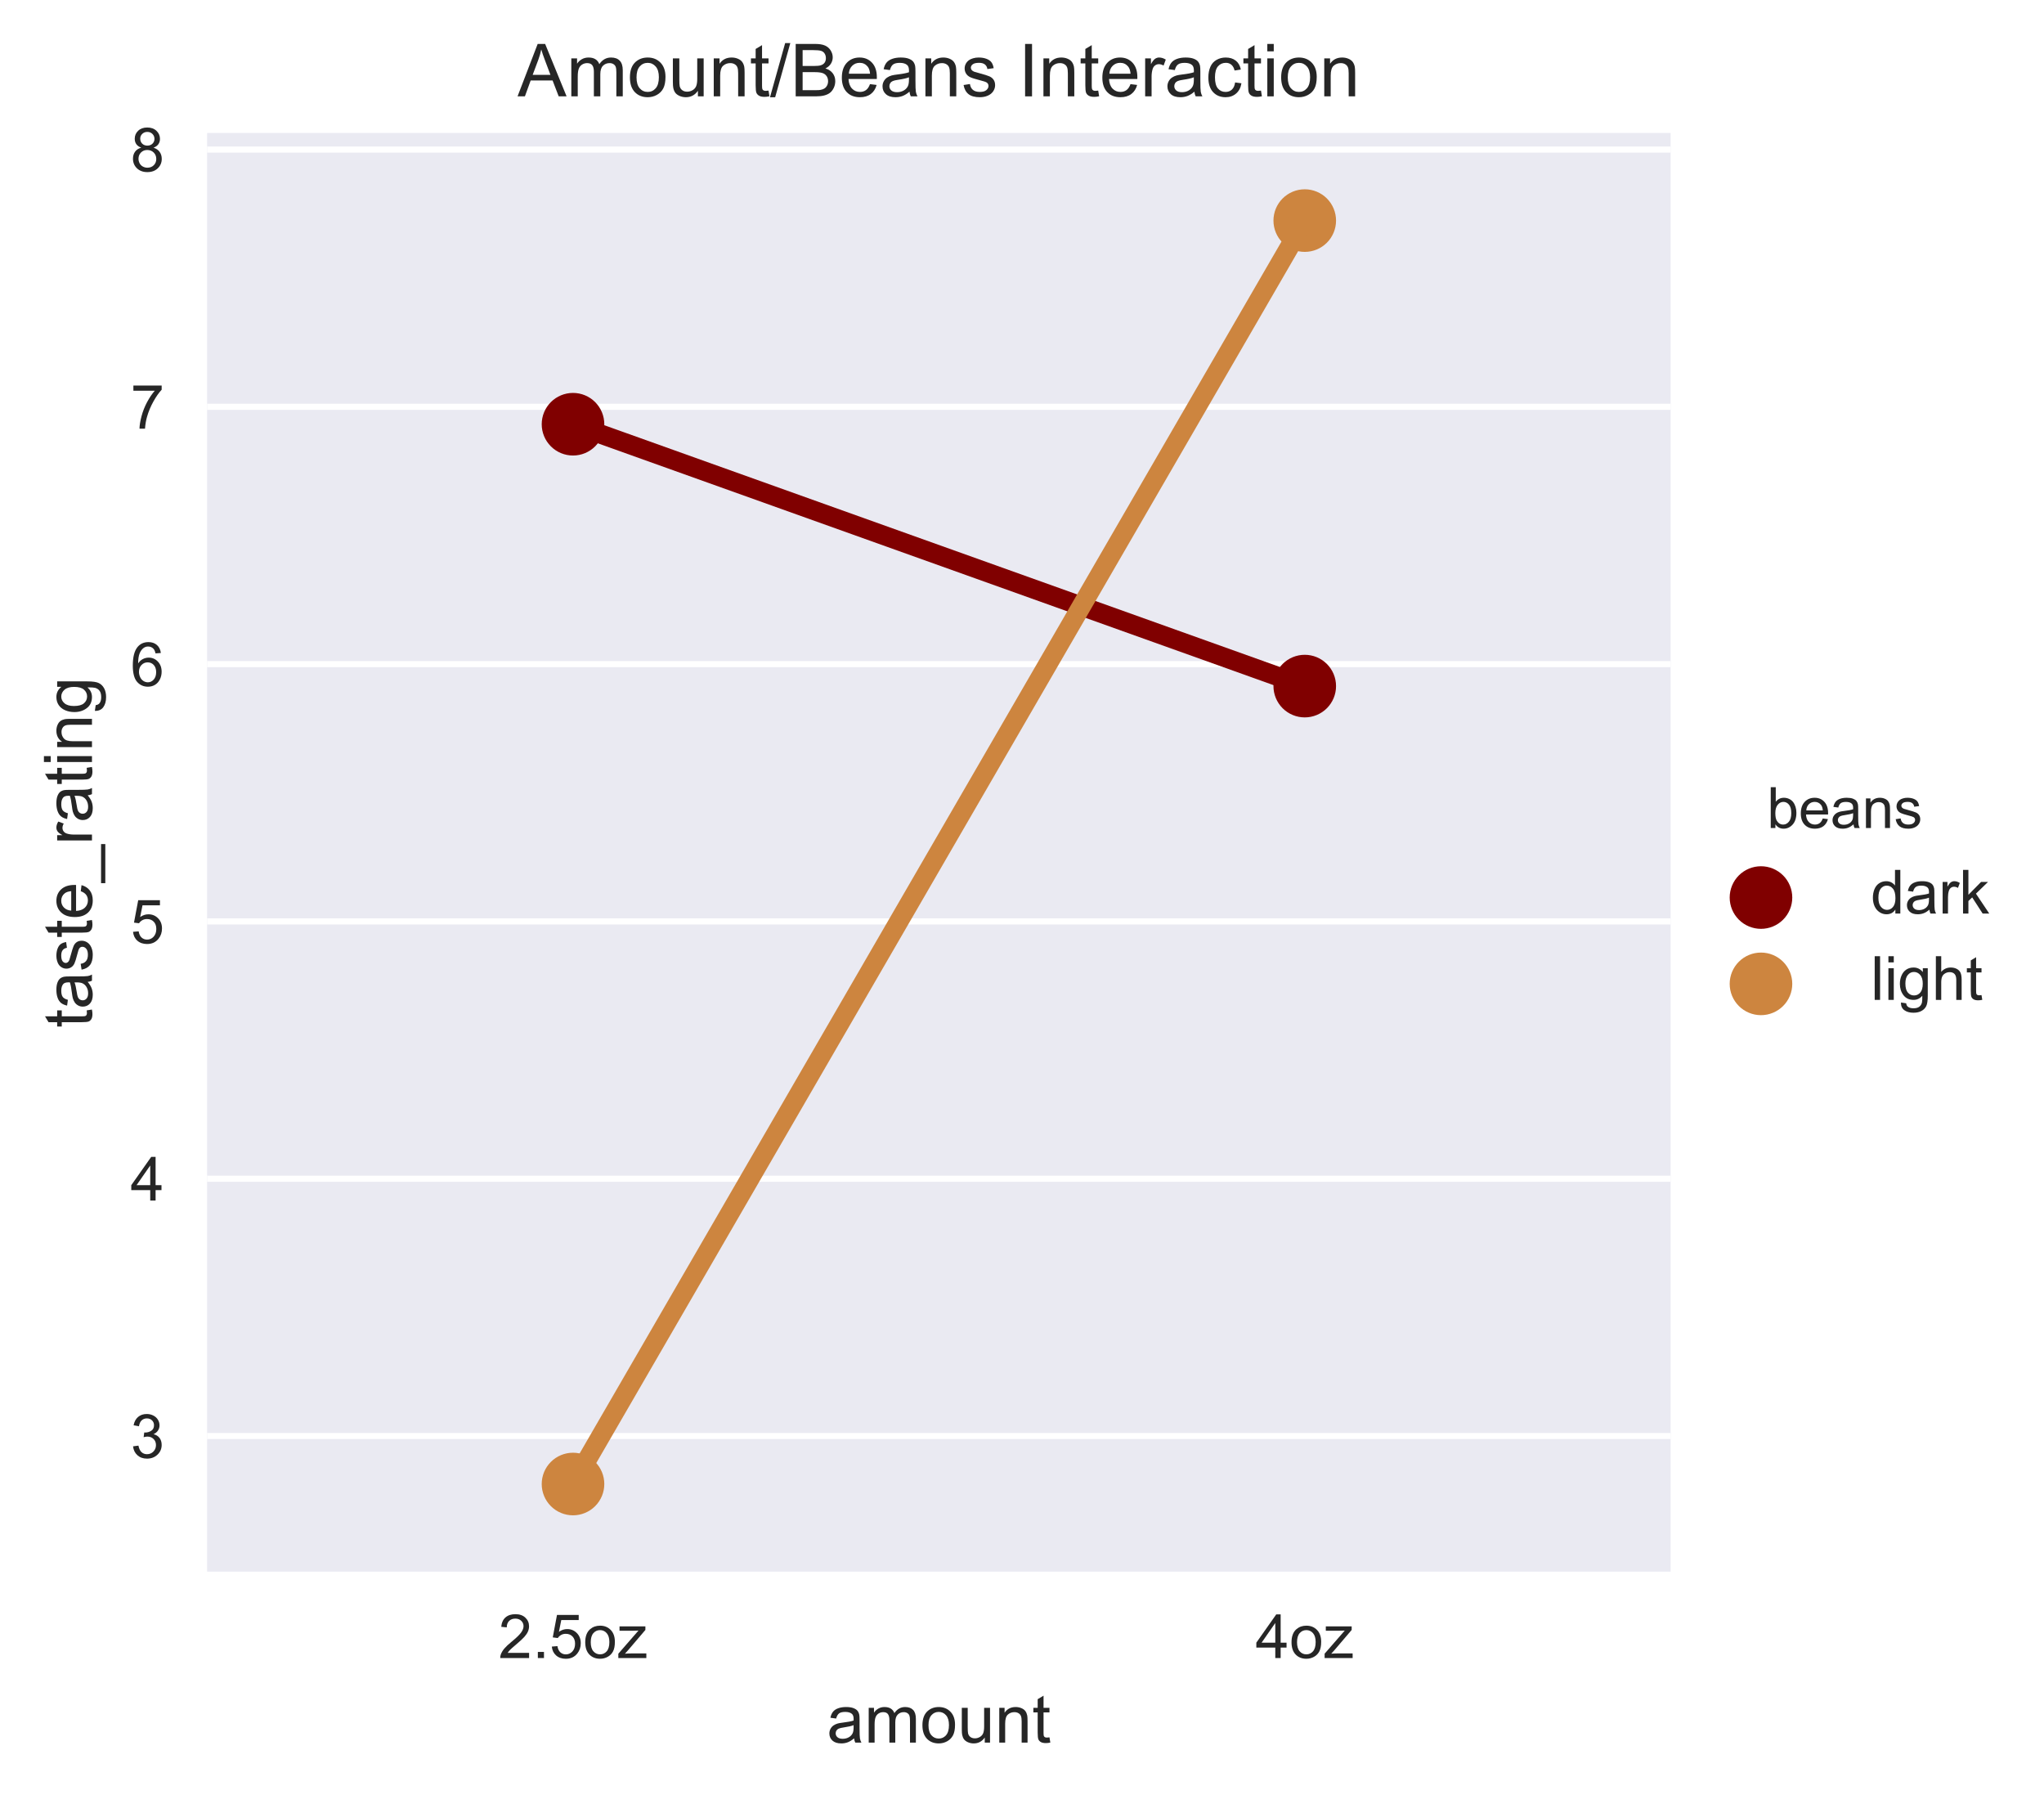
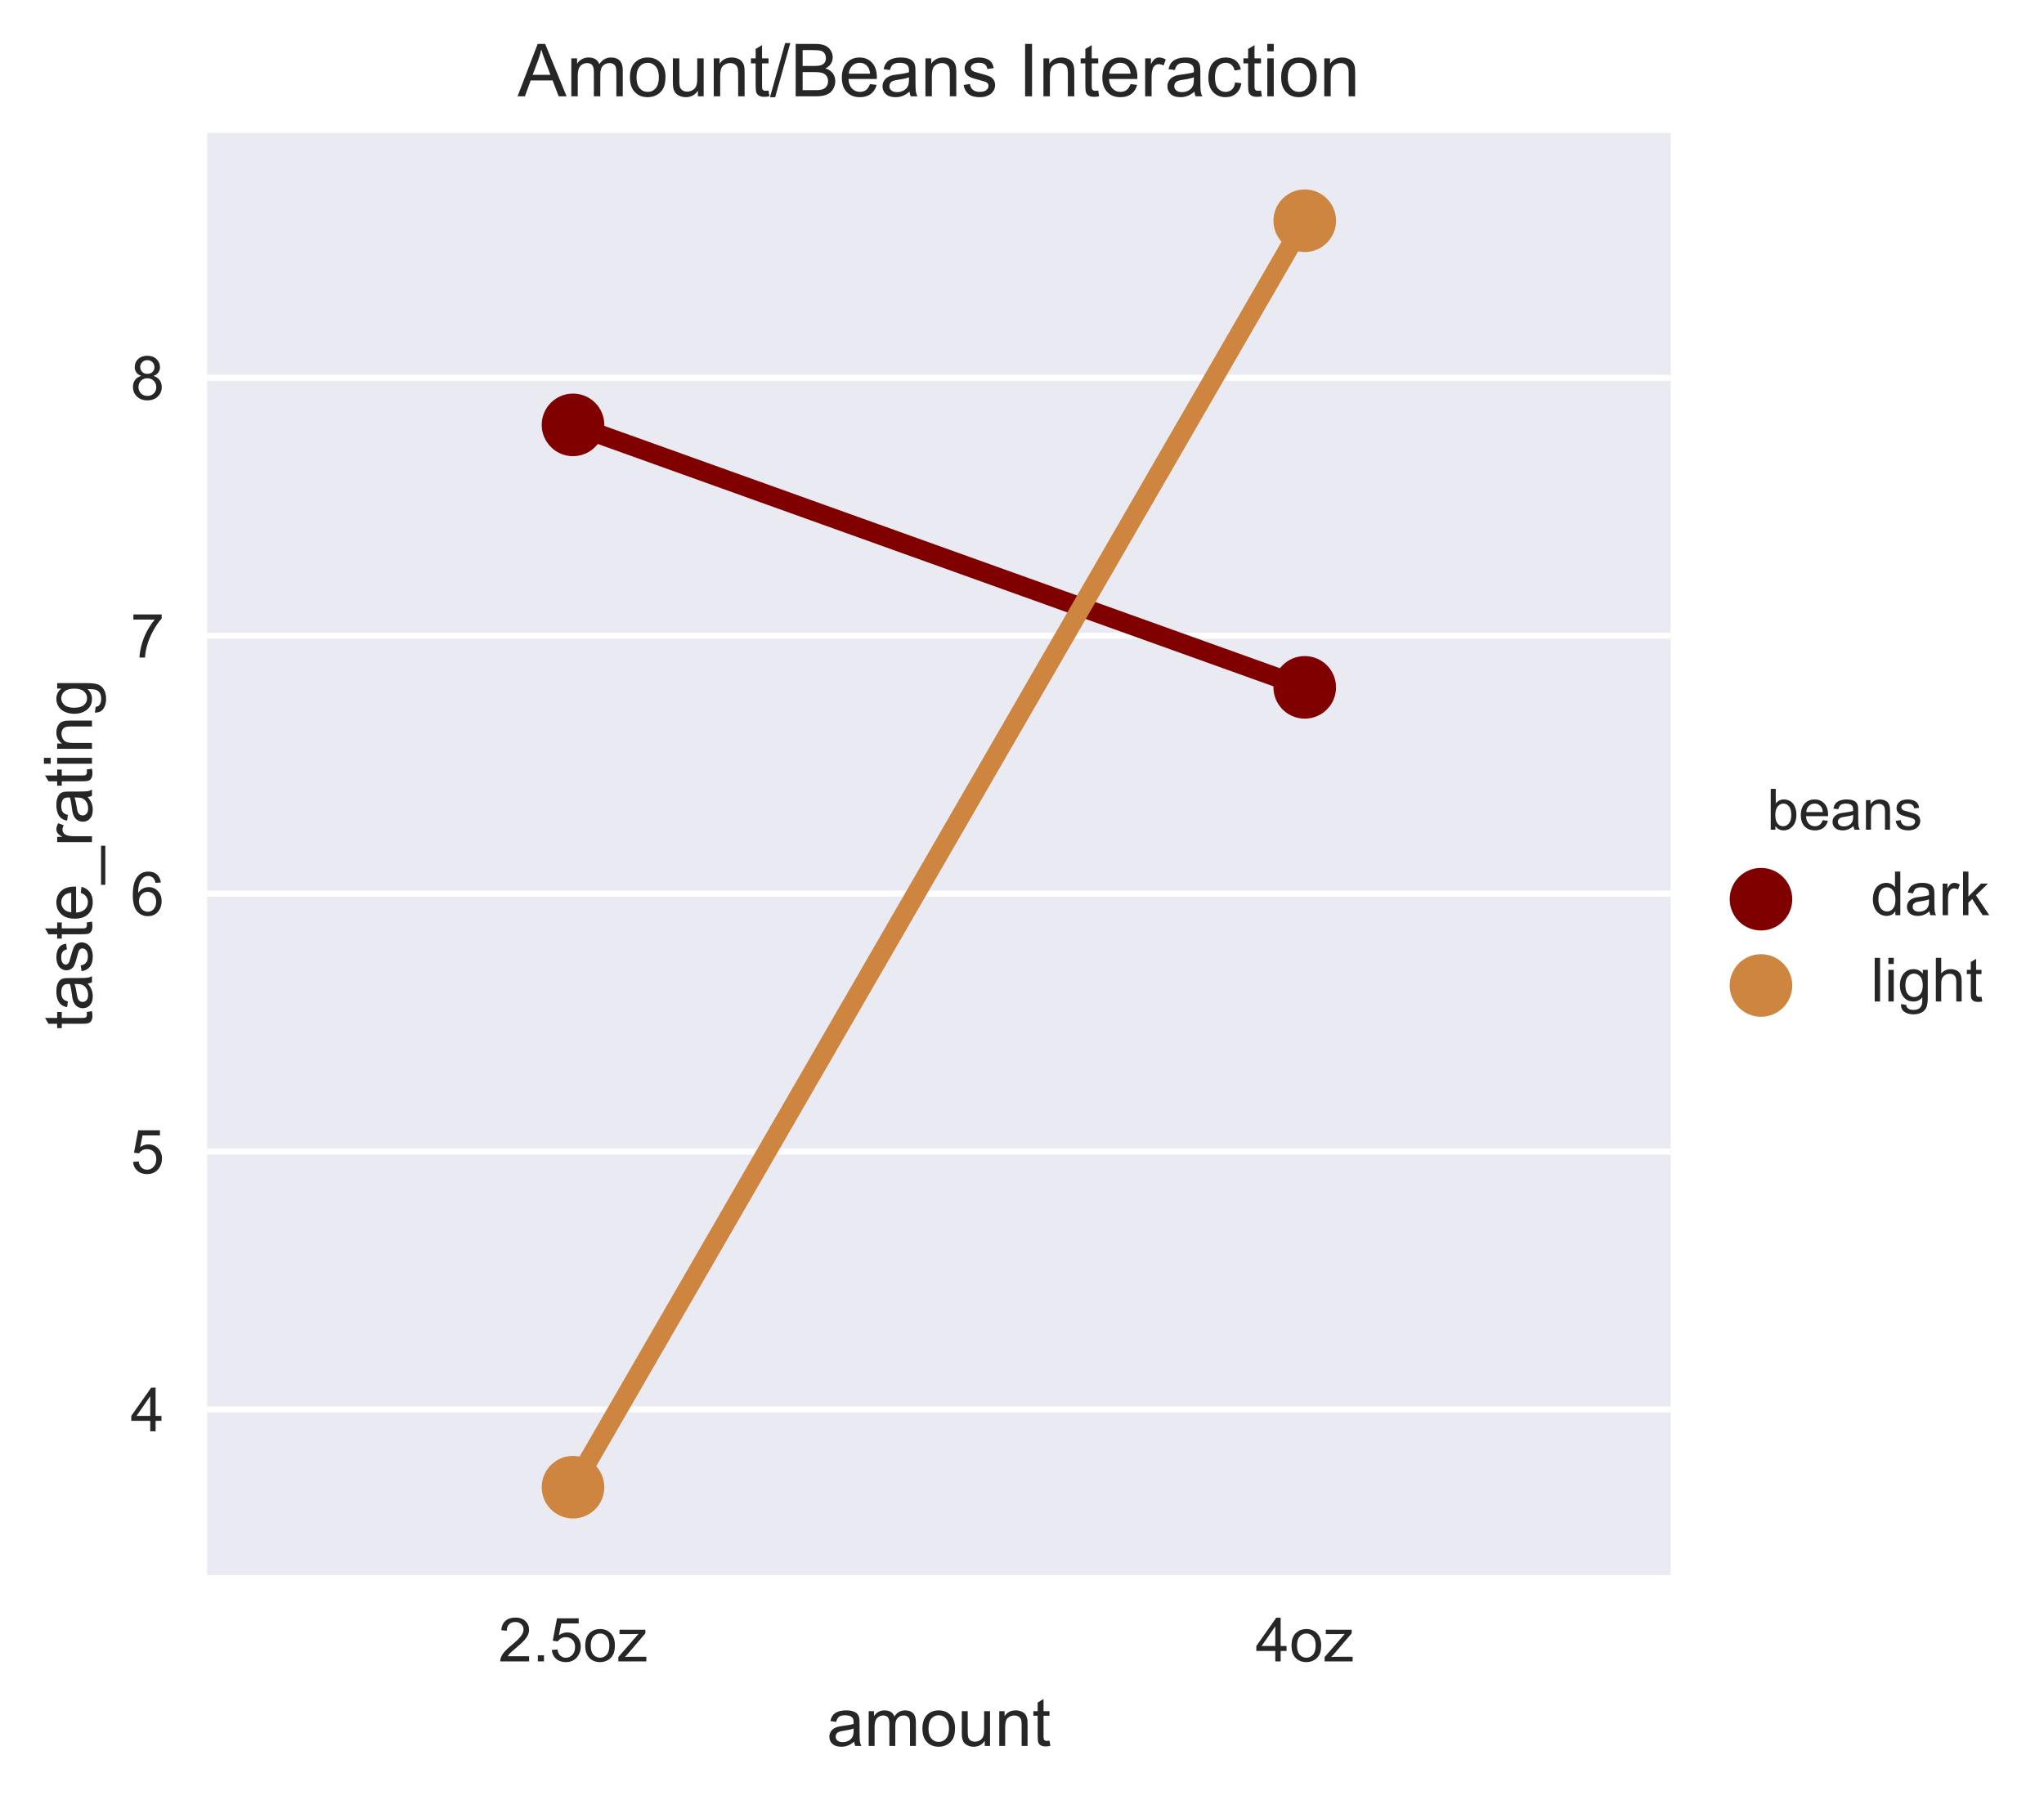
- <svg xmlns="http://www.w3.org/2000/svg" xmlns:xlink="http://www.w3.org/1999/xlink" height="294pt" version="1.1" viewBox="0 0 335 294" width="335pt">
+ <svg xmlns="http://www.w3.org/2000/svg" xmlns:xlink="http://www.w3.org/1999/xlink" height="295pt" version="1.1" viewBox="0 0 335 295" width="335pt">
  <defs>
    <style type="text/css">
*{stroke-linecap:butt;stroke-linejoin:round;}
  </style>
  </defs>
  <g id="figure_1">
    <g id="patch_1">
-       <path d="M 0 294.935  L 335.065 294.935  L 335.065 0  L 0 0  z " style="fill:#ffffff;" />
+       <path d="M 0 295.595  L 335.065 295.595  L 335.065 0  L 0 0  z " style="fill:#ffffff;" />
    </g>
    <g id="axes_1">
      <g id="patch_2">
-         <path d="M 33.95 257.53  L 273.804 257.53  L 273.804 21.789  L 33.95 21.789  z " style="fill:#eaeaf2;" />
+         <path d="M 33.95 258.189  L 273.804 258.189  L 273.804 21.789  L 33.95 21.789  z " style="fill:#eaeaf2;" />
      </g>
      <g id="matplotlib.axis_1">
        <g id="xtick_1">
          <g id="line2d_1" />
          <g id="text_1">
            <defs>
              <path d="M 50.344 8.453  L 50.344 0  L 3.031 0  Q 2.938 3.172 4.047 6.109  Q 5.859 10.938 9.828 15.625  Q 13.812 20.312 21.344 26.469  Q 33.016 36.031 37.109 41.625  Q 41.219 47.219 41.219 52.203  Q 41.219 57.422 37.469 61  Q 33.734 64.594 27.734 64.594  Q 21.391 64.594 17.578 60.781  Q 13.766 56.984 13.719 50.25  L 4.688 51.172  Q 5.609 61.281 11.656 66.578  Q 17.719 71.875 27.938 71.875  Q 38.234 71.875 44.234 66.156  Q 50.25 60.453 50.25 52  Q 50.25 47.703 48.484 43.547  Q 46.734 39.406 42.656 34.812  Q 38.578 30.219 29.109 22.219  Q 21.188 15.578 18.938 13.203  Q 16.703 10.844 15.234 8.453  z " id="ArialMT-32" />
              <path d="M 9.078 0  L 9.078 10.016  L 19.094 10.016  L 19.094 0  z " id="ArialMT-2e" />
              <path d="M 4.156 18.75  L 13.375 19.531  Q 14.406 12.797 18.141 9.391  Q 21.875 6 27.156 6  Q 33.5 6 37.891 10.781  Q 42.281 15.578 42.281 23.484  Q 42.281 31 38.062 35.344  Q 33.844 39.703 27 39.703  Q 22.75 39.703 19.328 37.766  Q 15.922 35.844 13.969 32.766  L 5.719 33.844  L 12.641 70.609  L 48.25 70.609  L 48.25 62.203  L 19.672 62.203  L 15.828 42.969  Q 22.266 47.469 29.344 47.469  Q 38.719 47.469 45.156 40.969  Q 51.609 34.469 51.609 24.266  Q 51.609 14.547 45.953 7.469  Q 39.062 -1.219 27.156 -1.219  Q 17.391 -1.219 11.203 4.25  Q 5.031 9.719 4.156 18.75  z " id="ArialMT-35" />
              <path d="M 3.328 25.922  Q 3.328 40.328 11.328 47.266  Q 18.016 53.031 27.641 53.031  Q 38.328 53.031 45.109 46.016  Q 51.906 39.016 51.906 26.656  Q 51.906 16.656 48.906 10.906  Q 45.906 5.172 40.156 2  Q 34.422 -1.172 27.641 -1.172  Q 16.75 -1.172 10.031 5.812  Q 3.328 12.797 3.328 25.922  z M 12.359 25.922  Q 12.359 15.969 16.703 11.016  Q 21.047 6.062 27.641 6.062  Q 34.188 6.062 38.531 11.031  Q 42.875 16.016 42.875 26.219  Q 42.875 35.844 38.5 40.797  Q 34.125 45.75 27.641 45.75  Q 21.047 45.75 16.703 40.812  Q 12.359 35.891 12.359 25.922  z " id="ArialMT-6f" />
              <path d="M 1.953 0  L 1.953 7.125  L 34.969 45.016  Q 29.344 44.734 25.047 44.734  L 3.906 44.734  L 3.906 51.859  L 46.297 51.859  L 46.297 46.047  L 18.219 13.141  L 12.797 7.125  Q 18.703 7.562 23.875 7.562  L 47.859 7.562  L 47.859 0  z " id="ArialMT-7a" />
            </defs>
-             <g style="fill:#262626;" transform="translate(81.68284 271.6875)scale(0.1 -0.1)">
+             <g style="fill:#262626;" transform="translate(81.68284 272.3472)scale(0.1 -0.1)">
              <use xlink:href="#ArialMT-32" />
              <use x="55.615" xlink:href="#ArialMT-2e" />
              <use x="83.398" xlink:href="#ArialMT-35" />
              <use x="139.014" xlink:href="#ArialMT-6f" />
              <use x="194.629" xlink:href="#ArialMT-7a" />
            </g>
          </g>
        </g>
        <g id="xtick_2">
          <g id="line2d_2" />
          <g id="text_2">
            <defs>
              <path d="M 32.328 0  L 32.328 17.141  L 1.266 17.141  L 1.266 25.203  L 33.938 71.578  L 41.109 71.578  L 41.109 25.203  L 50.781 25.203  L 50.781 17.141  L 41.109 17.141  L 41.109 0  z M 32.328 25.203  L 32.328 57.469  L 9.906 25.203  z " id="ArialMT-34" />
            </defs>
-             <g style="fill:#262626;" transform="translate(205.7796 271.6875)scale(0.1 -0.1)">
+             <g style="fill:#262626;" transform="translate(205.7796 272.3472)scale(0.1 -0.1)">
              <use xlink:href="#ArialMT-34" />
              <use x="55.615" xlink:href="#ArialMT-6f" />
              <use x="111.23" xlink:href="#ArialMT-7a" />
            </g>
          </g>
        </g>
        <g id="text_3">
          <defs>
            <path d="M 40.438 6.391  Q 35.547 2.25 31.031 0.531  Q 26.516 -1.172 21.344 -1.172  Q 12.797 -1.172 8.203 3  Q 3.609 7.172 3.609 13.672  Q 3.609 17.484 5.344 20.625  Q 7.078 23.781 9.891 25.688  Q 12.703 27.594 16.219 28.562  Q 18.797 29.25 24.031 29.891  Q 34.672 31.156 39.703 32.906  Q 39.75 34.719 39.75 35.203  Q 39.75 40.578 37.25 42.781  Q 33.891 45.75 27.25 45.75  Q 21.047 45.75 18.094 43.578  Q 15.141 41.406 13.719 35.891  L 5.125 37.062  Q 6.297 42.578 8.984 45.969  Q 11.672 49.359 16.75 51.188  Q 21.828 53.031 28.516 53.031  Q 35.156 53.031 39.297 51.469  Q 43.453 49.906 45.406 47.531  Q 47.359 45.172 48.141 41.547  Q 48.578 39.312 48.578 33.453  L 48.578 21.734  Q 48.578 9.469 49.141 6.219  Q 49.703 2.984 51.375 0  L 42.188 0  Q 40.828 2.734 40.438 6.391  z M 39.703 26.031  Q 34.906 24.078 25.344 22.703  Q 19.922 21.922 17.672 20.938  Q 15.438 19.969 14.203 18.094  Q 12.984 16.219 12.984 13.922  Q 12.984 10.406 15.641 8.062  Q 18.312 5.719 23.438 5.719  Q 28.516 5.719 32.469 7.938  Q 36.422 10.156 38.281 14.016  Q 39.703 17 39.703 22.797  z " id="ArialMT-61" />
            <path d="M 6.594 0  L 6.594 51.859  L 14.453 51.859  L 14.453 44.578  Q 16.891 48.391 20.938 50.703  Q 25 53.031 30.172 53.031  Q 35.938 53.031 39.625 50.641  Q 43.312 48.25 44.828 43.953  Q 50.984 53.031 60.844 53.031  Q 68.562 53.031 72.703 48.75  Q 76.859 44.484 76.859 35.594  L 76.859 0  L 68.109 0  L 68.109 32.672  Q 68.109 37.938 67.25 40.25  Q 66.406 42.578 64.156 43.984  Q 61.922 45.406 58.891 45.406  Q 53.422 45.406 49.797 41.766  Q 46.188 38.141 46.188 30.125  L 46.188 0  L 37.406 0  L 37.406 33.688  Q 37.406 39.547 35.25 42.469  Q 33.109 45.406 28.219 45.406  Q 24.516 45.406 21.359 43.453  Q 18.219 41.5 16.797 37.734  Q 15.375 33.984 15.375 26.906  L 15.375 0  z " id="ArialMT-6d" />
            <path d="M 40.578 0  L 40.578 7.625  Q 34.516 -1.172 24.125 -1.172  Q 19.531 -1.172 15.547 0.578  Q 11.578 2.344 9.641 5  Q 7.719 7.672 6.938 11.531  Q 6.391 14.109 6.391 19.734  L 6.391 51.859  L 15.188 51.859  L 15.188 23.094  Q 15.188 16.219 15.719 13.812  Q 16.547 10.359 19.234 8.375  Q 21.922 6.391 25.875 6.391  Q 29.828 6.391 33.297 8.422  Q 36.766 10.453 38.203 13.938  Q 39.656 17.438 39.656 24.078  L 39.656 51.859  L 48.438 51.859  L 48.438 0  z " id="ArialMT-75" />
            <path d="M 6.594 0  L 6.594 51.859  L 14.5 51.859  L 14.5 44.484  Q 20.219 53.031 31 53.031  Q 35.688 53.031 39.625 51.344  Q 43.562 49.656 45.516 46.922  Q 47.469 44.188 48.25 40.438  Q 48.734 37.984 48.734 31.891  L 48.734 0  L 39.938 0  L 39.938 31.547  Q 39.938 36.922 38.906 39.578  Q 37.891 42.234 35.281 43.812  Q 32.672 45.406 29.156 45.406  Q 23.531 45.406 19.453 41.844  Q 15.375 38.281 15.375 28.328  L 15.375 0  z " id="ArialMT-6e" />
            <path d="M 25.781 7.859  L 27.047 0.094  Q 23.344 -0.688 20.406 -0.688  Q 15.625 -0.688 12.984 0.828  Q 10.359 2.344 9.281 4.812  Q 8.203 7.281 8.203 15.188  L 8.203 45.016  L 1.766 45.016  L 1.766 51.859  L 8.203 51.859  L 8.203 64.703  L 16.938 69.969  L 16.938 51.859  L 25.781 51.859  L 25.781 45.016  L 16.938 45.016  L 16.938 14.703  Q 16.938 10.938 17.406 9.859  Q 17.875 8.797 18.922 8.156  Q 19.969 7.516 21.922 7.516  Q 23.391 7.516 25.781 7.859  z " id="ArialMT-74" />
          </defs>
-           <g style="fill:#262626;" transform="translate(135.5336 285.5486)scale(0.11 -0.11)">
+           <g style="fill:#262626;" transform="translate(135.5336 286.2083)scale(0.11 -0.11)">
            <use xlink:href="#ArialMT-61" />
            <use x="55.615" xlink:href="#ArialMT-6d" />
            <use x="138.916" xlink:href="#ArialMT-6f" />
            <use x="194.531" xlink:href="#ArialMT-75" />
            <use x="250.146" xlink:href="#ArialMT-6e" />
            <use x="305.762" xlink:href="#ArialMT-74" />
          </g>
        </g>
      </g>
      <g id="matplotlib.axis_2">
        <g id="ytick_1">
          <g id="line2d_3">
-             <path clip-path="url(#p48c4345a52)" d="M 33.95 235.308  L 273.804 235.308  " style="fill:none;stroke:#ffffff;stroke-linecap:round;" />
+             <path clip-path="url(#p3a1b34ee52)" d="M 33.95 231.044  L 273.804 231.044  " style="fill:none;stroke:#ffffff;stroke-linecap:round;" />
          </g>
          <g id="line2d_4" />
          <g id="text_4">
-             <defs>
-               <path d="M 4.203 18.891  L 12.984 20.062  Q 14.5 12.594 18.141 9.297  Q 21.781 6 27 6  Q 33.203 6 37.469 10.297  Q 41.75 14.594 41.75 20.953  Q 41.75 27 37.797 30.922  Q 33.844 34.859 27.734 34.859  Q 25.25 34.859 21.531 33.891  L 22.516 41.609  Q 23.391 41.5 23.922 41.5  Q 29.547 41.5 34.031 44.422  Q 38.531 47.359 38.531 53.469  Q 38.531 58.297 35.25 61.469  Q 31.984 64.656 26.812 64.656  Q 21.688 64.656 18.266 61.422  Q 14.844 58.203 13.875 51.766  L 5.078 53.328  Q 6.688 62.156 12.391 67.016  Q 18.109 71.875 26.609 71.875  Q 32.469 71.875 37.391 69.359  Q 42.328 66.844 44.938 62.5  Q 47.562 58.156 47.562 53.266  Q 47.562 48.641 45.062 44.828  Q 42.578 41.016 37.703 38.766  Q 44.047 37.312 47.562 32.688  Q 51.078 28.078 51.078 21.141  Q 51.078 11.766 44.234 5.25  Q 37.406 -1.266 26.953 -1.266  Q 17.531 -1.266 11.297 4.344  Q 5.078 9.969 4.203 18.891  z " id="ArialMT-33" />
-             </defs>
-             <g style="fill:#262626;" transform="translate(21.38875 238.8865)scale(0.1 -0.1)">
-               <use xlink:href="#ArialMT-33" />
+             <g style="fill:#262626;" transform="translate(21.38875 234.623)scale(0.1 -0.1)">
+               <use xlink:href="#ArialMT-34" />
            </g>
          </g>
        </g>
        <g id="ytick_2">
          <g id="line2d_5">
-             <path clip-path="url(#p48c4345a52)" d="M 33.95 193.146  L 273.804 193.146  " style="fill:none;stroke:#ffffff;stroke-linecap:round;" />
+             <path clip-path="url(#p3a1b34ee52)" d="M 33.95 188.765  L 273.804 188.765  " style="fill:none;stroke:#ffffff;stroke-linecap:round;" />
          </g>
          <g id="line2d_6" />
          <g id="text_5">
-             <g style="fill:#262626;" transform="translate(21.38875 196.7253)scale(0.1 -0.1)">
-               <use xlink:href="#ArialMT-34" />
+             <g style="fill:#262626;" transform="translate(21.38875 192.3437)scale(0.1 -0.1)">
+               <use xlink:href="#ArialMT-35" />
            </g>
          </g>
        </g>
        <g id="ytick_3">
          <g id="line2d_7">
-             <path clip-path="url(#p48c4345a52)" d="M 33.95 150.985  L 273.804 150.985  " style="fill:none;stroke:#ffffff;stroke-linecap:round;" />
+             <path clip-path="url(#p3a1b34ee52)" d="M 33.95 146.486  L 273.804 146.486  " style="fill:none;stroke:#ffffff;stroke-linecap:round;" />
          </g>
          <g id="line2d_8" />
          <g id="text_6">
-             <g style="fill:#262626;" transform="translate(21.38875 154.564)scale(0.1 -0.1)">
-               <use xlink:href="#ArialMT-35" />
+             <defs>
+               <path d="M 49.75 54.047  L 41.016 53.375  Q 39.844 58.547 37.703 60.891  Q 34.125 64.656 28.906 64.656  Q 24.703 64.656 21.531 62.312  Q 17.391 59.281 14.984 53.469  Q 12.594 47.656 12.5 36.922  Q 15.672 41.75 20.266 44.094  Q 24.859 46.438 29.891 46.438  Q 38.672 46.438 44.844 39.969  Q 51.031 33.5 51.031 23.25  Q 51.031 16.5 48.125 10.719  Q 45.219 4.938 40.141 1.859  Q 35.062 -1.219 28.609 -1.219  Q 17.625 -1.219 10.688 6.859  Q 3.766 14.938 3.766 33.5  Q 3.766 54.25 11.422 63.672  Q 18.109 71.875 29.438 71.875  Q 37.891 71.875 43.281 67.141  Q 48.688 62.406 49.75 54.047  z M 13.875 23.188  Q 13.875 18.656 15.797 14.5  Q 17.719 10.359 21.188 8.172  Q 24.656 6 28.469 6  Q 34.031 6 38.031 10.484  Q 42.047 14.984 42.047 22.703  Q 42.047 30.125 38.078 34.391  Q 34.125 38.672 28.125 38.672  Q 22.172 38.672 18.016 34.391  Q 13.875 30.125 13.875 23.188  z " id="ArialMT-36" />
+             </defs>
+             <g style="fill:#262626;" transform="translate(21.38875 150.0645)scale(0.1 -0.1)">
+               <use xlink:href="#ArialMT-36" />
            </g>
          </g>
        </g>
        <g id="ytick_4">
          <g id="line2d_9">
-             <path clip-path="url(#p48c4345a52)" d="M 33.95 108.824  L 273.804 108.824  " style="fill:none;stroke:#ffffff;stroke-linecap:round;" />
+             <path clip-path="url(#p3a1b34ee52)" d="M 33.95 104.206  L 273.804 104.206  " style="fill:none;stroke:#ffffff;stroke-linecap:round;" />
          </g>
          <g id="line2d_10" />
          <g id="text_7">
            <defs>
-               <path d="M 49.75 54.047  L 41.016 53.375  Q 39.844 58.547 37.703 60.891  Q 34.125 64.656 28.906 64.656  Q 24.703 64.656 21.531 62.312  Q 17.391 59.281 14.984 53.469  Q 12.594 47.656 12.5 36.922  Q 15.672 41.75 20.266 44.094  Q 24.859 46.438 29.891 46.438  Q 38.672 46.438 44.844 39.969  Q 51.031 33.5 51.031 23.25  Q 51.031 16.5 48.125 10.719  Q 45.219 4.938 40.141 1.859  Q 35.062 -1.219 28.609 -1.219  Q 17.625 -1.219 10.688 6.859  Q 3.766 14.938 3.766 33.5  Q 3.766 54.25 11.422 63.672  Q 18.109 71.875 29.438 71.875  Q 37.891 71.875 43.281 67.141  Q 48.688 62.406 49.75 54.047  z M 13.875 23.188  Q 13.875 18.656 15.797 14.5  Q 17.719 10.359 21.188 8.172  Q 24.656 6 28.469 6  Q 34.031 6 38.031 10.484  Q 42.047 14.984 42.047 22.703  Q 42.047 30.125 38.078 34.391  Q 34.125 38.672 28.125 38.672  Q 22.172 38.672 18.016 34.391  Q 13.875 30.125 13.875 23.188  z " id="ArialMT-36" />
-             </defs>
-             <g style="fill:#262626;" transform="translate(21.38875 112.4027)scale(0.1 -0.1)">
-               <use xlink:href="#ArialMT-36" />
+               <path d="M 4.734 62.203  L 4.734 70.656  L 51.078 70.656  L 51.078 63.812  Q 44.234 56.547 37.516 44.484  Q 30.812 32.422 27.156 19.672  Q 24.516 10.688 23.781 0  L 14.75 0  Q 14.891 8.453 18.062 20.406  Q 21.234 32.375 27.172 43.484  Q 33.109 54.594 39.797 62.203  z " id="ArialMT-37" />
+             </defs>
+             <g style="fill:#262626;" transform="translate(21.38875 107.7852)scale(0.1 -0.1)">
+               <use xlink:href="#ArialMT-37" />
            </g>
          </g>
        </g>
        <g id="ytick_5">
          <g id="line2d_11">
-             <path clip-path="url(#p48c4345a52)" d="M 33.95 66.663  L 273.804 66.663  " style="fill:none;stroke:#ffffff;stroke-linecap:round;" />
+             <path clip-path="url(#p3a1b34ee52)" d="M 33.95 61.927  L 273.804 61.927  " style="fill:none;stroke:#ffffff;stroke-linecap:round;" />
          </g>
          <g id="line2d_12" />
          <g id="text_8">
            <defs>
-               <path d="M 4.734 62.203  L 4.734 70.656  L 51.078 70.656  L 51.078 63.812  Q 44.234 56.547 37.516 44.484  Q 30.812 32.422 27.156 19.672  Q 24.516 10.688 23.781 0  L 14.75 0  Q 14.891 8.453 18.062 20.406  Q 21.234 32.375 27.172 43.484  Q 33.109 54.594 39.797 62.203  z " id="ArialMT-37" />
-             </defs>
-             <g style="fill:#262626;" transform="translate(21.38875 70.24147)scale(0.1 -0.1)">
-               <use xlink:href="#ArialMT-37" />
-             </g>
-           </g>
-         </g>
-         <g id="ytick_6">
-           <g id="line2d_13">
-             <path clip-path="url(#p48c4345a52)" d="M 33.95 24.501  L 273.804 24.501  " style="fill:none;stroke:#ffffff;stroke-linecap:round;" />
-           </g>
-           <g id="line2d_14" />
-           <g id="text_9">
-             <defs>
              <path d="M 17.672 38.812  Q 12.203 40.828 9.562 44.531  Q 6.938 48.25 6.938 53.422  Q 6.938 61.234 12.547 66.547  Q 18.172 71.875 27.484 71.875  Q 36.859 71.875 42.578 66.422  Q 48.297 60.984 48.297 53.172  Q 48.297 48.188 45.672 44.5  Q 43.062 40.828 37.75 38.812  Q 44.344 36.672 47.781 31.875  Q 51.219 27.094 51.219 20.453  Q 51.219 11.281 44.719 5.031  Q 38.234 -1.219 27.641 -1.219  Q 17.047 -1.219 10.547 5.047  Q 4.047 11.328 4.047 20.703  Q 4.047 27.688 7.594 32.391  Q 11.141 37.109 17.672 38.812  z M 15.922 53.719  Q 15.922 48.641 19.188 45.406  Q 22.469 42.188 27.688 42.188  Q 32.766 42.188 36.016 45.375  Q 39.266 48.578 39.266 53.219  Q 39.266 58.062 35.906 61.359  Q 32.562 64.656 27.594 64.656  Q 22.562 64.656 19.234 61.422  Q 15.922 58.203 15.922 53.719  z M 13.094 20.656  Q 13.094 16.891 14.875 13.375  Q 16.656 9.859 20.172 7.922  Q 23.688 6 27.734 6  Q 34.031 6 38.125 10.047  Q 42.234 14.109 42.234 20.359  Q 42.234 26.703 38.016 30.859  Q 33.797 35.016 27.438 35.016  Q 21.234 35.016 17.156 30.906  Q 13.094 26.812 13.094 20.656  z " id="ArialMT-38" />
            </defs>
-             <g style="fill:#262626;" transform="translate(21.38875 28.08021)scale(0.1 -0.1)">
+             <g style="fill:#262626;" transform="translate(21.38875 65.50599)scale(0.1 -0.1)">
              <use xlink:href="#ArialMT-38" />
            </g>
          </g>
        </g>
-         <g id="text_10">
+         <g id="text_9">
          <defs>
            <path d="M 3.078 15.484  L 11.766 16.844  Q 12.5 11.625 15.844 8.844  Q 19.188 6.062 25.203 6.062  Q 31.25 6.062 34.172 8.516  Q 37.109 10.984 37.109 14.312  Q 37.109 17.281 34.516 19  Q 32.719 20.172 25.531 21.969  Q 15.875 24.422 12.141 26.203  Q 8.406 27.984 6.469 31.125  Q 4.547 34.281 4.547 38.094  Q 4.547 41.547 6.125 44.5  Q 7.719 47.469 10.453 49.422  Q 12.5 50.922 16.031 51.969  Q 19.578 53.031 23.641 53.031  Q 29.734 53.031 34.344 51.266  Q 38.969 49.516 41.156 46.5  Q 43.359 43.5 44.188 38.484  L 35.594 37.312  Q 35.016 41.312 32.203 43.547  Q 29.391 45.797 24.266 45.797  Q 18.219 45.797 15.625 43.797  Q 13.031 41.797 13.031 39.109  Q 13.031 37.406 14.109 36.031  Q 15.188 34.625 17.484 33.688  Q 18.797 33.203 25.25 31.453  Q 34.578 28.953 38.25 27.359  Q 41.938 25.781 44.031 22.75  Q 46.141 19.734 46.141 15.234  Q 46.141 10.844 43.578 6.953  Q 41.016 3.078 36.172 0.953  Q 31.344 -1.172 25.25 -1.172  Q 15.141 -1.172 9.844 3.031  Q 4.547 7.234 3.078 15.484  z " id="ArialMT-73" />
            <path d="M 42.094 16.703  L 51.172 15.578  Q 49.031 7.625 43.219 3.219  Q 37.406 -1.172 28.375 -1.172  Q 17 -1.172 10.328 5.828  Q 3.656 12.844 3.656 25.484  Q 3.656 38.578 10.391 45.797  Q 17.141 53.031 27.875 53.031  Q 38.281 53.031 44.875 45.953  Q 51.469 38.875 51.469 26.031  Q 51.469 25.25 51.422 23.688  L 12.75 23.688  Q 13.234 15.141 17.578 10.594  Q 21.922 6.062 28.422 6.062  Q 33.25 6.062 36.672 8.594  Q 40.094 11.141 42.094 16.703  z M 13.234 30.906  L 42.188 30.906  Q 41.609 37.453 38.875 40.719  Q 34.672 45.797 27.984 45.797  Q 21.922 45.797 17.797 41.75  Q 13.672 37.703 13.234 30.906  z " id="ArialMT-65" />
            <path d="M -1.516 -19.875  L -1.516 -13.531  L 56.734 -13.531  L 56.734 -19.875  z " id="ArialMT-5f" />
            <path d="M 6.5 0  L 6.5 51.859  L 14.406 51.859  L 14.406 44  Q 17.438 49.516 20 51.266  Q 22.562 53.031 25.641 53.031  Q 30.078 53.031 34.672 50.203  L 31.641 42.047  Q 28.422 43.953 25.203 43.953  Q 22.312 43.953 20.016 42.219  Q 17.719 40.484 16.75 37.406  Q 15.281 32.719 15.281 27.156  L 15.281 0  z " id="ArialMT-72" />
            <path d="M 6.641 61.469  L 6.641 71.578  L 15.438 71.578  L 15.438 61.469  z M 6.641 0  L 6.641 51.859  L 15.438 51.859  L 15.438 0  z " id="ArialMT-69" />
            <path d="M 4.984 -4.297  L 13.531 -5.562  Q 14.062 -9.516 16.5 -11.328  Q 19.781 -13.766 25.438 -13.766  Q 31.547 -13.766 34.859 -11.328  Q 38.188 -8.891 39.359 -4.5  Q 40.047 -1.812 39.984 6.781  Q 34.234 0 25.641 0  Q 14.938 0 9.078 7.719  Q 3.219 15.438 3.219 26.219  Q 3.219 33.641 5.906 39.906  Q 8.594 46.188 13.688 49.609  Q 18.797 53.031 25.688 53.031  Q 34.859 53.031 40.828 45.609  L 40.828 51.859  L 48.922 51.859  L 48.922 7.031  Q 48.922 -5.078 46.453 -10.125  Q 44 -15.188 38.641 -18.109  Q 33.297 -21.047 25.484 -21.047  Q 16.219 -21.047 10.5 -16.875  Q 4.781 -12.703 4.984 -4.297  z M 12.25 26.859  Q 12.25 16.656 16.297 11.969  Q 20.359 7.281 26.469 7.281  Q 32.516 7.281 36.609 11.938  Q 40.719 16.609 40.719 26.562  Q 40.719 36.078 36.5 40.906  Q 32.281 45.75 26.312 45.75  Q 20.453 45.75 16.344 40.984  Q 12.25 36.234 12.25 26.859  z " id="ArialMT-67" />
          </defs>
-           <g style="fill:#262626;" transform="translate(15.07359 168.3979)rotate(-90)scale(0.11 -0.11)">
+           <g style="fill:#262626;" transform="translate(15.07359 168.7277)rotate(-90)scale(0.11 -0.11)">
            <use xlink:href="#ArialMT-74" />
            <use x="27.783" xlink:href="#ArialMT-61" />
            <use x="83.398" xlink:href="#ArialMT-73" />
            <use x="133.398" xlink:href="#ArialMT-74" />
            <use x="161.182" xlink:href="#ArialMT-65" />
            <use x="216.797" xlink:href="#ArialMT-5f" />
            <use x="272.412" xlink:href="#ArialMT-72" />
            <use x="305.713" xlink:href="#ArialMT-61" />
            <use x="361.328" xlink:href="#ArialMT-74" />
            <use x="389.111" xlink:href="#ArialMT-69" />
            <use x="411.328" xlink:href="#ArialMT-6e" />
            <use x="466.943" xlink:href="#ArialMT-67" />
          </g>
        </g>
      </g>
      <g id="PathCollection_1">
        <defs>
-           <path d="M 0 3.948  C 1.047 3.948 2.051 3.532 2.792 2.792  C 3.532 2.051 3.948 1.047 3.948 0  C 3.948 -1.047 3.532 -2.051 2.792 -2.792  C 2.051 -3.532 1.047 -3.948 0 -3.948  C -1.047 -3.948 -2.051 -3.532 -2.792 -2.792  C -3.532 -2.051 -3.948 -1.047 -3.948 0  C -3.948 1.047 -3.532 2.051 -2.792 2.792  C -2.051 3.532 -1.047 3.948 0 3.948  z " id="C0_0_26666307e1" />
-         </defs>
-         <g clip-path="url(#p48c4345a52)">
-           <use style="fill:#800000;stroke:#800000;stroke-width:2.362;" x="93.913" xlink:href="#C0_0_26666307e1" y="69.514" />
-         </g>
-         <g clip-path="url(#p48c4345a52)">
-           <use style="fill:#800000;stroke:#800000;stroke-width:2.362;" x="213.841" xlink:href="#C0_0_26666307e1" y="112.424" />
-         </g>
+           <path d="M 0 3.948  C 1.047 3.948 2.051 3.532 2.792 2.792  C 3.532 2.051 3.948 1.047 3.948 0  C 3.948 -1.047 3.532 -2.051 2.792 -2.792  C 2.051 -3.532 1.047 -3.948 0 -3.948  C -1.047 -3.948 -2.051 -3.532 -2.792 -2.792  C -3.532 -2.051 -3.948 -1.047 -3.948 0  C -3.948 1.047 -3.532 2.051 -2.792 2.792  C -2.051 3.532 -1.047 3.948 0 3.948  z " id="C0_0_57abd17ff1" />
+         </defs>
+         <g clip-path="url(#p3a1b34ee52)">
+           <use style="fill:#800000;stroke:#800000;stroke-width:2.362;" x="93.913" xlink:href="#C0_0_57abd17ff1" y="69.648" />
+         </g>
+         <g clip-path="url(#p3a1b34ee52)">
+           <use style="fill:#800000;stroke:#800000;stroke-width:2.362;" x="213.841" xlink:href="#C0_0_57abd17ff1" y="112.677" />
+         </g>
+       </g>
+       <g id="line2d_13">
+         <path clip-path="url(#p3a1b34ee52)" d="M 93.913 69.648  L 213.841 112.677  " style="fill:none;stroke:#800000;stroke-linecap:round;stroke-width:3.15;" />
+       </g>
+       <g id="line2d_14">
+         <path clip-path="url(#p3a1b34ee52)" d="M 0 0  " style="fill:none;stroke:#800000;stroke-linecap:round;stroke-width:3.15;" />
      </g>
      <g id="line2d_15">
-         <path clip-path="url(#p48c4345a52)" d="M 93.913 69.514  L 213.841 112.424  " style="fill:none;stroke:#800000;stroke-linecap:round;stroke-width:3.15;" />
+         <path clip-path="url(#p3a1b34ee52)" d="M 0 0  " style="fill:none;stroke:#800000;stroke-linecap:round;stroke-width:3.15;" />
+       </g>
+       <g id="PathCollection_2">
+         <defs>
+           <path d="M 0 3.948  C 1.047 3.948 2.051 3.532 2.792 2.792  C 3.532 2.051 3.948 1.047 3.948 0  C 3.948 -1.047 3.532 -2.051 2.792 -2.792  C 2.051 -3.532 1.047 -3.948 0 -3.948  C -1.047 -3.948 -2.051 -3.532 -2.792 -2.792  C -3.532 -2.051 -3.948 -1.047 -3.948 0  C -3.948 1.047 -3.532 2.051 -2.792 2.792  C -2.051 3.532 -1.047 3.948 0 3.948  z " id="C1_0_6ece8e0108" />
+         </defs>
+         <g clip-path="url(#p3a1b34ee52)">
+           <use style="fill:#cd853f;stroke:#cd853f;stroke-width:2.362;" x="93.913" xlink:href="#C1_0_6ece8e0108" y="243.792" />
+         </g>
+         <g clip-path="url(#p3a1b34ee52)">
+           <use style="fill:#cd853f;stroke:#cd853f;stroke-width:2.362;" x="213.841" xlink:href="#C1_0_6ece8e0108" y="36.186" />
+         </g>
      </g>
      <g id="line2d_16">
-         <path clip-path="url(#p48c4345a52)" d="M 0 0  " style="fill:none;stroke:#800000;stroke-linecap:round;stroke-width:3.15;" />
+         <path clip-path="url(#p3a1b34ee52)" d="M 93.913 243.792  L 213.841 36.186  " style="fill:none;stroke:#cd853f;stroke-linecap:round;stroke-width:3.15;" />
      </g>
      <g id="line2d_17">
-         <path clip-path="url(#p48c4345a52)" d="M 0 0  " style="fill:none;stroke:#800000;stroke-linecap:round;stroke-width:3.15;" />
-       </g>
-       <g id="PathCollection_2">
-         <defs>
-           <path d="M 0 3.948  C 1.047 3.948 2.051 3.532 2.792 2.792  C 3.532 2.051 3.948 1.047 3.948 0  C 3.948 -1.047 3.532 -2.051 2.792 -2.792  C 2.051 -3.532 1.047 -3.948 0 -3.948  C -1.047 -3.948 -2.051 -3.532 -2.792 -2.792  C -3.532 -2.051 -3.948 -1.047 -3.948 0  C -3.948 1.047 -3.532 2.051 -2.792 2.792  C -2.051 3.532 -1.047 3.948 0 3.948  z " id="C1_0_3ed49b808a" />
-         </defs>
-         <g clip-path="url(#p48c4345a52)">
-           <use style="fill:#cd853f;stroke:#cd853f;stroke-width:2.362;" x="93.913" xlink:href="#C1_0_3ed49b808a" y="243.173" />
-         </g>
-         <g clip-path="url(#p48c4345a52)">
-           <use style="fill:#cd853f;stroke:#cd853f;stroke-width:2.362;" x="213.841" xlink:href="#C1_0_3ed49b808a" y="36.146" />
-         </g>
+         <path clip-path="url(#p3a1b34ee52)" d="M 0 0  " style="fill:none;stroke:#cd853f;stroke-linecap:round;stroke-width:3.15;" />
      </g>
      <g id="line2d_18">
-         <path clip-path="url(#p48c4345a52)" d="M 93.913 243.173  L 213.841 36.146  " style="fill:none;stroke:#cd853f;stroke-linecap:round;stroke-width:3.15;" />
-       </g>
-       <g id="line2d_19">
-         <path clip-path="url(#p48c4345a52)" d="M 0 0  " style="fill:none;stroke:#cd853f;stroke-linecap:round;stroke-width:3.15;" />
-       </g>
-       <g id="line2d_20">
-         <path clip-path="url(#p48c4345a52)" d="M 0 0  " style="fill:none;stroke:#cd853f;stroke-linecap:round;stroke-width:3.15;" />
+         <path clip-path="url(#p3a1b34ee52)" d="M 0 0  " style="fill:none;stroke:#cd853f;stroke-linecap:round;stroke-width:3.15;" />
      </g>
      <g id="patch_3">
-         <path d="M 33.95 257.53  L 33.95 21.789  " style="fill:none;" />
+         <path d="M 33.95 258.189  L 33.95 21.789  " style="fill:none;" />
      </g>
      <g id="patch_4">
-         <path d="M 33.95 257.53  L 273.804 257.53  " style="fill:none;" />
-       </g>
-       <g id="text_11">
+         <path d="M 33.95 258.189  L 273.804 258.189  " style="fill:none;" />
+       </g>
+       <g id="text_10">
        <defs>
          <path d="M -0.141 0  L 27.344 71.578  L 37.547 71.578  L 66.844 0  L 56.062 0  L 47.703 21.688  L 17.781 21.688  L 9.906 0  z M 20.516 29.391  L 44.781 29.391  L 37.312 49.219  Q 33.891 58.25 32.234 64.062  Q 30.859 57.172 28.375 50.391  z " id="ArialMT-41" />
          <path d="M 0 -1.219  L 20.75 72.797  L 27.781 72.797  L 7.078 -1.219  z " id="ArialMT-2f" />
          <path d="M 7.328 0  L 7.328 71.578  L 34.188 71.578  Q 42.391 71.578 47.344 69.406  Q 52.297 67.234 55.094 62.719  Q 57.906 58.203 57.906 53.266  Q 57.906 48.688 55.422 44.625  Q 52.938 40.578 47.906 38.094  Q 54.391 36.188 57.875 31.594  Q 61.375 27 61.375 20.75  Q 61.375 15.719 59.25 11.391  Q 57.125 7.078 54 4.734  Q 50.875 2.391 46.156 1.188  Q 41.453 0 34.625 0  z M 16.797 41.5  L 32.281 41.5  Q 38.578 41.5 41.312 42.328  Q 44.922 43.406 46.75 45.891  Q 48.578 48.391 48.578 52.156  Q 48.578 55.719 46.875 58.422  Q 45.172 61.141 41.984 62.141  Q 38.812 63.141 31.109 63.141  L 16.797 63.141  z M 16.797 8.453  L 34.625 8.453  Q 39.203 8.453 41.062 8.797  Q 44.344 9.375 46.531 10.734  Q 48.734 12.109 50.141 14.719  Q 51.562 17.328 51.562 20.75  Q 51.562 24.75 49.516 27.703  Q 47.469 30.672 43.828 31.859  Q 40.188 33.062 33.344 33.062  L 16.797 33.062  z " id="ArialMT-42" />
          <path id="ArialMT-20" />
          <path d="M 9.328 0  L 9.328 71.578  L 18.797 71.578  L 18.797 0  z " id="ArialMT-49" />
          <path d="M 40.438 19  L 49.078 17.875  Q 47.656 8.938 41.812 3.875  Q 35.984 -1.172 27.484 -1.172  Q 16.844 -1.172 10.375 5.781  Q 3.906 12.75 3.906 25.734  Q 3.906 34.125 6.688 40.422  Q 9.469 46.734 15.156 49.875  Q 20.844 53.031 27.547 53.031  Q 35.984 53.031 41.359 48.75  Q 46.734 44.484 48.25 36.625  L 39.703 35.297  Q 38.484 40.531 35.375 43.156  Q 32.281 45.797 27.875 45.797  Q 21.234 45.797 17.078 41.031  Q 12.938 36.281 12.938 25.984  Q 12.938 15.531 16.938 10.797  Q 20.953 6.062 27.391 6.062  Q 32.562 6.062 36.031 9.234  Q 39.5 12.406 40.438 19  z " id="ArialMT-63" />
        </defs>
        <g style="fill:#262626;" transform="translate(84.84036 15.78937)scale(0.12 -0.12)">
          <use xlink:href="#ArialMT-41" />
          <use x="66.699" xlink:href="#ArialMT-6d" />
          <use x="150" xlink:href="#ArialMT-6f" />
          <use x="205.615" xlink:href="#ArialMT-75" />
          <use x="261.23" xlink:href="#ArialMT-6e" />
          <use x="316.846" xlink:href="#ArialMT-74" />
          <use x="344.629" xlink:href="#ArialMT-2f" />
          <use x="372.412" xlink:href="#ArialMT-42" />
          <use x="439.111" xlink:href="#ArialMT-65" />
          <use x="494.727" xlink:href="#ArialMT-61" />
          <use x="550.342" xlink:href="#ArialMT-6e" />
          <use x="605.957" xlink:href="#ArialMT-73" />
          <use x="655.957" xlink:href="#ArialMT-20" />
          <use x="683.74" xlink:href="#ArialMT-49" />
          <use x="711.523" xlink:href="#ArialMT-6e" />
          <use x="767.139" xlink:href="#ArialMT-74" />
          <use x="794.922" xlink:href="#ArialMT-65" />
          <use x="850.537" xlink:href="#ArialMT-72" />
          <use x="883.838" xlink:href="#ArialMT-61" />
          <use x="939.453" xlink:href="#ArialMT-63" />
          <use x="989.453" xlink:href="#ArialMT-74" />
          <use x="1017.236" xlink:href="#ArialMT-69" />
          <use x="1039.453" xlink:href="#ArialMT-6f" />
          <use x="1095.068" xlink:href="#ArialMT-6e" />
        </g>
      </g>
    </g>
    <g id="legend_1">
-       <g id="text_12">
+       <g id="text_11">
        <defs>
          <path d="M 14.703 0  L 6.547 0  L 6.547 71.578  L 15.328 71.578  L 15.328 46.047  Q 20.906 53.031 29.547 53.031  Q 34.328 53.031 38.594 51.094  Q 42.875 49.172 45.625 45.672  Q 48.391 42.188 49.953 37.25  Q 51.516 32.328 51.516 26.703  Q 51.516 13.375 44.922 6.094  Q 38.328 -1.172 29.109 -1.172  Q 19.922 -1.172 14.703 6.5  z M 14.594 26.312  Q 14.594 17 17.141 12.844  Q 21.297 6.062 28.375 6.062  Q 34.125 6.062 38.328 11.062  Q 42.531 16.062 42.531 25.984  Q 42.531 36.141 38.5 40.969  Q 34.469 45.797 28.766 45.797  Q 23 45.797 18.797 40.797  Q 14.594 35.797 14.594 26.312  z " id="ArialMT-62" />
        </defs>
-         <g style="fill:#262626;" transform="translate(289.6032 135.6806)scale(0.0935 -0.0935)">
+         <g style="fill:#262626;" transform="translate(289.6032 136.0105)scale(0.0935 -0.0935)">
          <use xlink:href="#ArialMT-62" />
          <use x="55.615" xlink:href="#ArialMT-65" />
          <use x="111.23" xlink:href="#ArialMT-61" />
          <use x="166.846" xlink:href="#ArialMT-6e" />
          <use x="222.461" xlink:href="#ArialMT-73" />
        </g>
      </g>
      <g id="PathCollection_3">
-         <path d="M 288.614 151.02  C 289.661 151.02 290.665 150.604 291.405 149.863  C 292.146 149.123 292.562 148.119 292.562 147.072  C 292.562 146.025 292.146 145.02 291.405 144.28  C 290.665 143.54 289.661 143.124 288.614 143.124  C 287.567 143.124 286.563 143.54 285.822 144.28  C 285.082 145.02 284.666 146.025 284.666 147.072  C 284.666 148.119 285.082 149.123 285.822 149.863  C 286.563 150.604 287.567 151.02 288.614 151.02  z " style="fill:#800000;stroke:#800000;stroke-width:2.362;" />
-       </g>
-       <g id="text_13">
+         <path d="M 288.614 151.35  C 289.661 151.35 290.665 150.934 291.405 150.193  C 292.146 149.453 292.562 148.449 292.562 147.402  C 292.562 146.355 292.146 145.35 291.405 144.61  C 290.665 143.87 289.661 143.454 288.614 143.454  C 287.567 143.454 286.563 143.87 285.822 144.61  C 285.082 145.35 284.666 146.355 284.666 147.402  C 284.666 148.449 285.082 149.453 285.822 150.193  C 286.563 150.934 287.567 151.35 288.614 151.35  z " style="fill:#800000;stroke:#800000;stroke-width:2.362;" />
+       </g>
+       <g id="text_12">
        <defs>
          <path d="M 40.234 0  L 40.234 6.547  Q 35.297 -1.172 25.734 -1.172  Q 19.531 -1.172 14.328 2.25  Q 9.125 5.672 6.266 11.797  Q 3.422 17.922 3.422 25.875  Q 3.422 33.641 6 39.969  Q 8.594 46.297 13.766 49.656  Q 18.953 53.031 25.344 53.031  Q 30.031 53.031 33.688 51.047  Q 37.359 49.078 39.656 45.906  L 39.656 71.578  L 48.391 71.578  L 48.391 0  z M 12.453 25.875  Q 12.453 15.922 16.641 10.984  Q 20.844 6.062 26.562 6.062  Q 32.328 6.062 36.344 10.766  Q 40.375 15.484 40.375 25.141  Q 40.375 35.797 36.266 40.766  Q 32.172 45.75 26.172 45.75  Q 20.312 45.75 16.375 40.969  Q 12.453 36.188 12.453 25.875  z " id="ArialMT-64" />
          <path d="M 6.641 0  L 6.641 71.578  L 15.438 71.578  L 15.438 30.766  L 36.234 51.859  L 47.609 51.859  L 27.781 32.625  L 49.609 0  L 38.766 0  L 21.625 26.516  L 15.438 20.562  L 15.438 0  z " id="ArialMT-6b" />
        </defs>
-         <g style="fill:#262626;" transform="translate(306.6138 149.6968)scale(0.1 -0.1)">
+         <g style="fill:#262626;" transform="translate(306.6138 150.0266)scale(0.1 -0.1)">
          <use xlink:href="#ArialMT-64" />
          <use x="55.615" xlink:href="#ArialMT-61" />
          <use x="111.23" xlink:href="#ArialMT-72" />
          <use x="144.531" xlink:href="#ArialMT-6b" />
        </g>
      </g>
      <g id="PathCollection_4">
-         <path d="M 288.614 165.165  C 289.661 165.165 290.665 164.749 291.405 164.009  C 292.146 163.268 292.562 162.264 292.562 161.217  C 292.562 160.17 292.146 159.166 291.405 158.425  C 290.665 157.685 289.661 157.269 288.614 157.269  C 287.567 157.269 286.563 157.685 285.822 158.425  C 285.082 159.166 284.666 160.17 284.666 161.217  C 284.666 162.264 285.082 163.268 285.822 164.009  C 286.563 164.749 287.567 165.165 288.614 165.165  z " style="fill:#cd853f;stroke:#cd853f;stroke-width:2.362;" />
-       </g>
-       <g id="text_14">
+         <path d="M 288.614 165.495  C 289.661 165.495 290.665 165.079 291.405 164.339  C 292.146 163.598 292.562 162.594 292.562 161.547  C 292.562 160.5 292.146 159.496 291.405 158.755  C 290.665 158.015 289.661 157.599 288.614 157.599  C 287.567 157.599 286.563 158.015 285.822 158.755  C 285.082 159.496 284.666 160.5 284.666 161.547  C 284.666 162.594 285.082 163.598 285.822 164.339  C 286.563 165.079 287.567 165.495 288.614 165.495  z " style="fill:#cd853f;stroke:#cd853f;stroke-width:2.362;" />
+       </g>
+       <g id="text_13">
        <defs>
          <path d="M 6.391 0  L 6.391 71.578  L 15.188 71.578  L 15.188 0  z " id="ArialMT-6c" />
          <path d="M 6.594 0  L 6.594 71.578  L 15.375 71.578  L 15.375 45.906  Q 21.531 53.031 30.906 53.031  Q 36.672 53.031 40.922 50.75  Q 45.172 48.484 47 44.484  Q 48.828 40.484 48.828 32.859  L 48.828 0  L 40.047 0  L 40.047 32.859  Q 40.047 39.453 37.188 42.453  Q 34.328 45.453 29.109 45.453  Q 25.203 45.453 21.75 43.422  Q 18.312 41.406 16.844 37.938  Q 15.375 34.469 15.375 28.375  L 15.375 0  z " id="ArialMT-68" />
        </defs>
-         <g style="fill:#262626;" transform="translate(306.6138 163.8421)scale(0.1 -0.1)">
+         <g style="fill:#262626;" transform="translate(306.6138 164.1719)scale(0.1 -0.1)">
          <use xlink:href="#ArialMT-6c" />
          <use x="22.217" xlink:href="#ArialMT-69" />
          <use x="44.434" xlink:href="#ArialMT-67" />
          <use x="100.049" xlink:href="#ArialMT-68" />
          <use x="155.664" xlink:href="#ArialMT-74" />
        </g>
      </g>
    </g>
  </g>
  <defs>
-     <clipPath id="p48c4345a52">
-       <rect height="235.74" width="239.854" x="33.95" y="21.789" />
+     <clipPath id="p3a1b34ee52">
+       <rect height="236.4" width="239.854" x="33.95" y="21.789" />
    </clipPath>
  </defs>
</svg>
